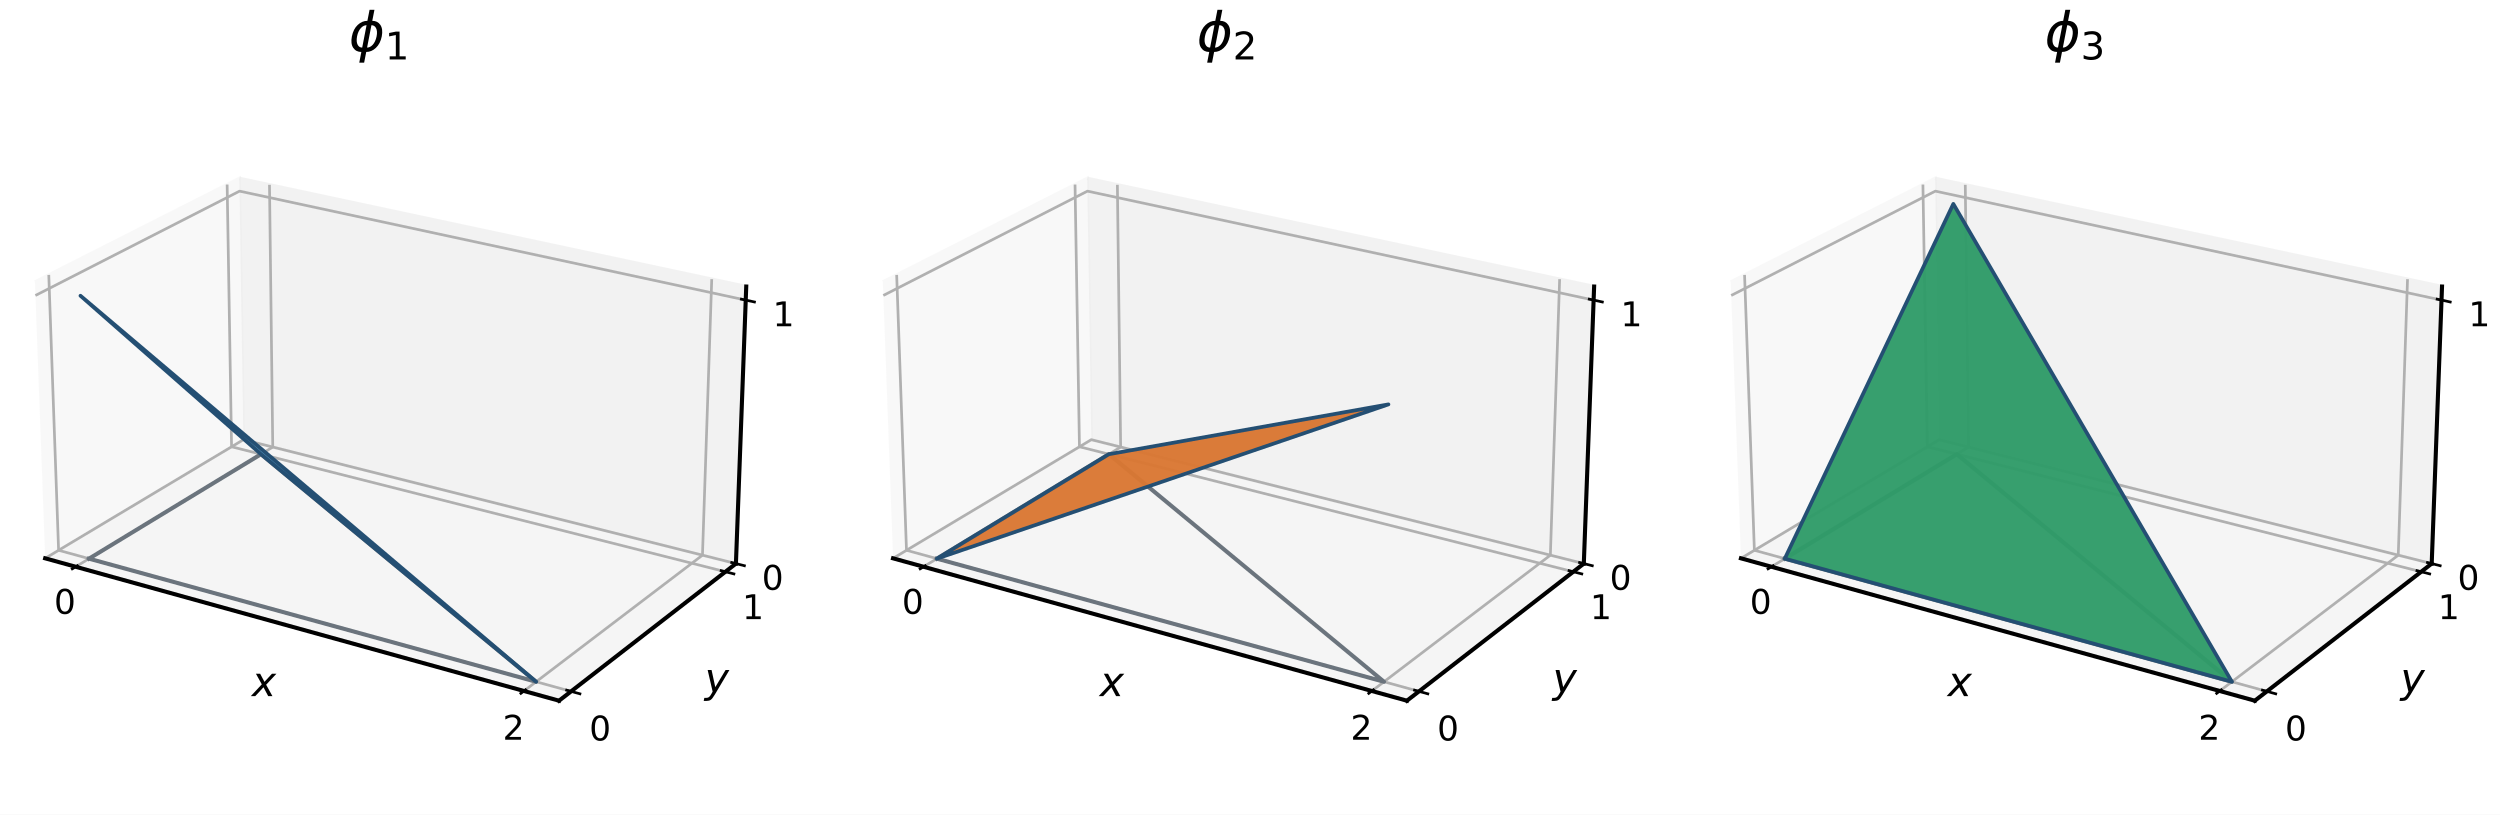
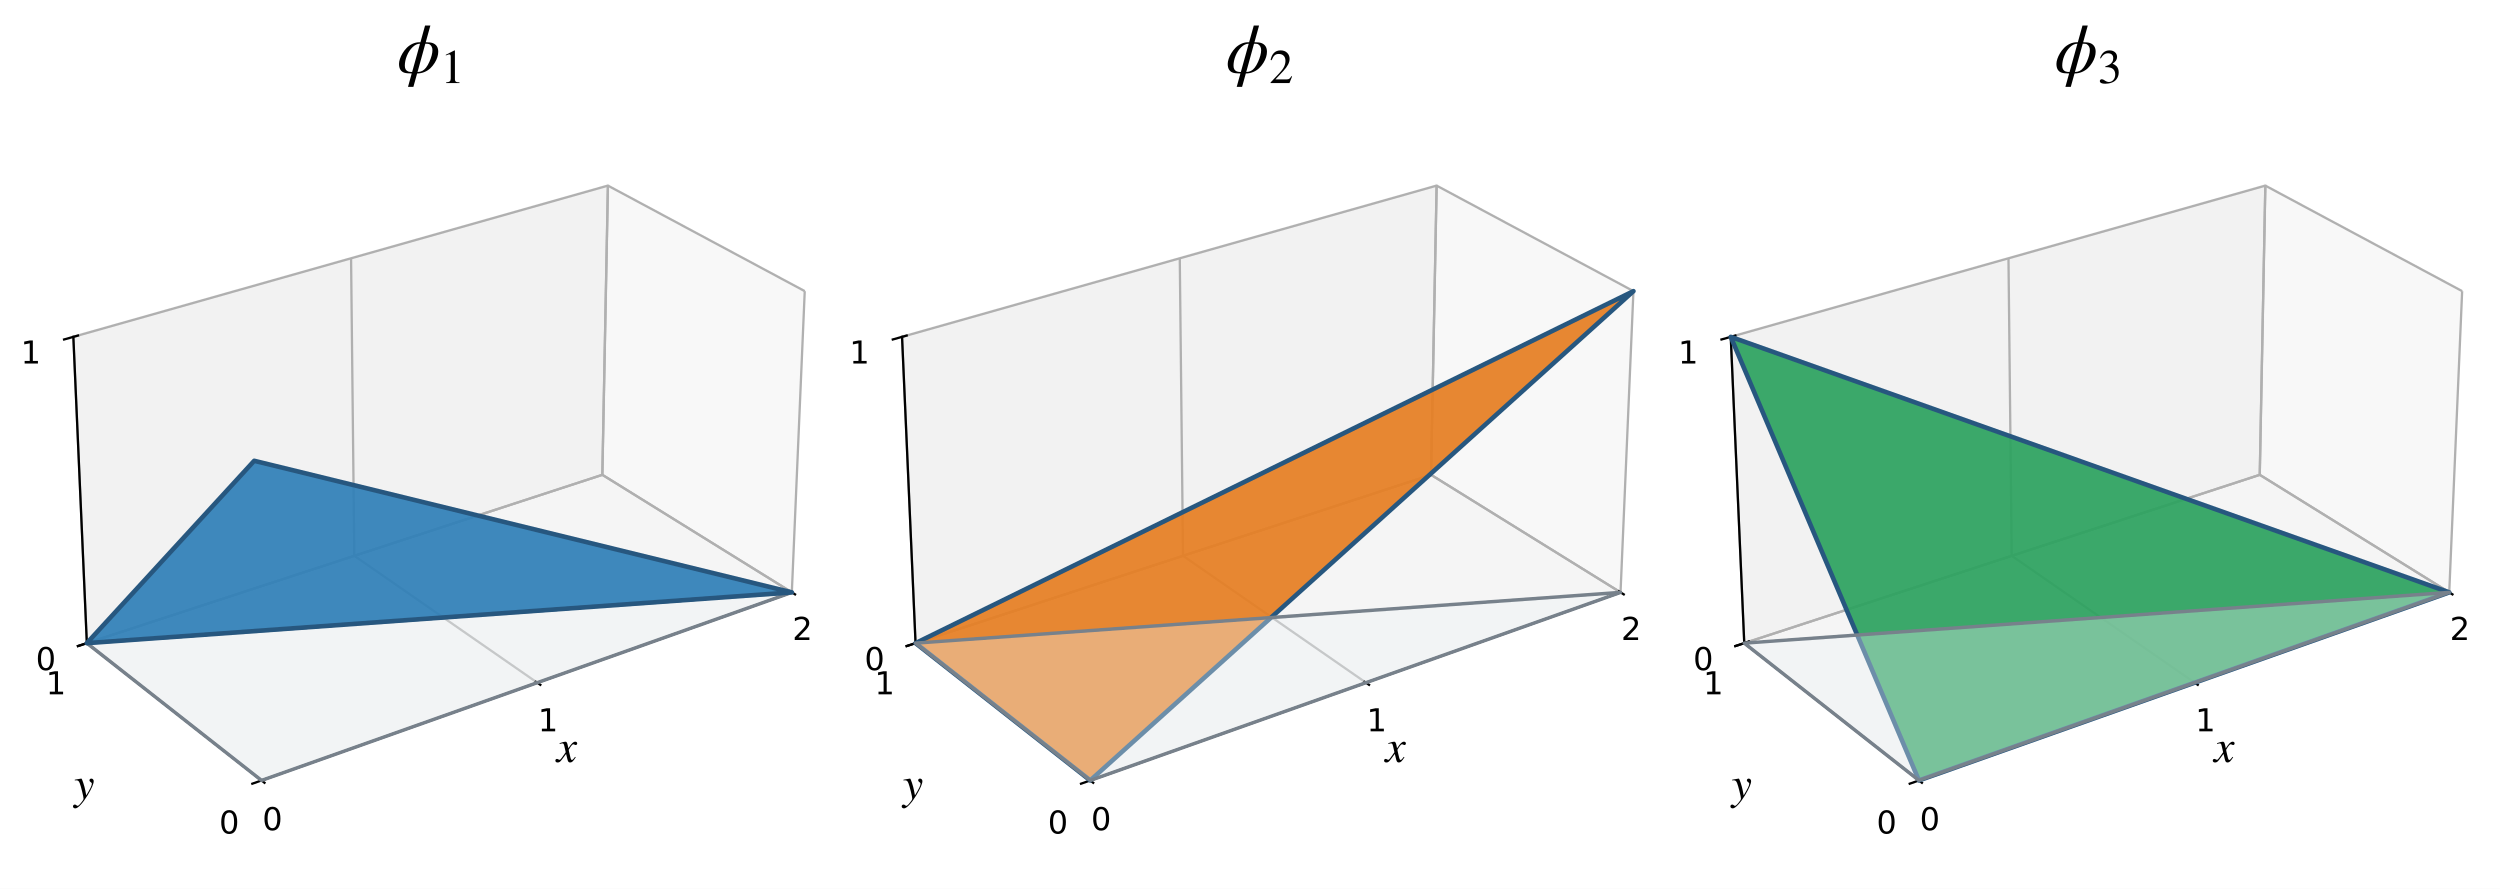
- <svg xmlns="http://www.w3.org/2000/svg" xmlns:xlink="http://www.w3.org/1999/xlink" width="732.95pt" height="238.844pt" viewBox="0 0 732.95 238.844" version="1.1">
+ <svg xmlns="http://www.w3.org/2000/svg" xmlns:xlink="http://www.w3.org/1999/xlink" width="868.826pt" height="308.883pt" viewBox="0 0 868.826 308.883" version="1.1">
  <defs>
    <style type="text/css">*{stroke-linejoin: round; stroke-linecap: butt}</style>
  </defs>
  <g id="figure_1">
    <g id="patch_1">
-       <path d="M 0 238.844 L 732.95 238.844 L 732.95 0 L 0 0 z " style="fill: #ffffff" />
+       <path d="M 0 308.883  L 868.826 308.883  L 868.826 0  L 0 0  z " style="fill: #ffffff" />
    </g>
    <g id="patch_2">
-       <path d="M 2.88 235.964 L 219.96 235.964 L 219.96 18.884 L 2.88 18.884 z " style="fill: #ffffff" />
+       <path d="M 15.143 301.683  L 285.626 301.683  L 285.626 31.2  L 15.143 31.2  z " style="fill: #ffffff" />
    </g>
    <g id="pane3d_1">
      <g id="patch_3">
-         <path d="M 13.24 163.688 L 71.361 128.901 L 70.168 52.295 L 10.234 82.655 " style="fill: #f2f2f2; opacity: 0.5; stroke: #f2f2f2; stroke-linejoin: miter" />
+         <path d="M 275.184 205.871  L 209.331 165.013  L 211.269 64.517  L 279.671 101.19  " style="fill: #f2f2f2; opacity: 0.5; stroke: #f2f2f2; stroke-linejoin: miter" />
      </g>
    </g>
    <g id="pane3d_2">
      <g id="patch_4">
-         <path d="M 71.361 128.901 L 215.758 165.234 L 218.782 84.008 L 70.168 52.295 " style="fill: #e6e6e6; opacity: 0.5; stroke: #e6e6e6; stroke-linejoin: miter" />
+         <path d="M 30.182 223.512  L 209.331 165.013  L 211.269 64.517  L 25.489 117.068  " style="fill: #e6e6e6; opacity: 0.5; stroke: #e6e6e6; stroke-linejoin: miter" />
      </g>
    </g>
    <g id="pane3d_3">
      <g id="patch_5">
-         <path d="M 13.24 163.688 L 163.894 205.435 L 215.758 165.234 L 71.361 128.901 " style="fill: #ececec; opacity: 0.5; stroke: #ececec; stroke-linejoin: miter" />
+         <path d="M 90.888 271.223  L 275.184 205.871  L 209.331 165.013  L 30.182 223.512  " style="fill: #ececec; opacity: 0.5; stroke: #ececec; stroke-linejoin: miter" />
      </g>
    </g>
    <g id="grid3d_1">
      <g id="Line3DCollection_1">
-         <path d="M 22.177 166.164 L 79.967 131.066 L 79.008 54.182 " style="fill: none; stroke: #b0b0b0; stroke-width: 0.8" />
-         <path d="M 153.613 202.586 L 205.949 162.766 L 208.668 81.849 " style="fill: none; stroke: #b0b0b0; stroke-width: 0.8" />
+         <path d="M 90.888 271.223  L 30.182 223.512  L 25.489 117.068  " style="fill: none; stroke: #b0b0b0; stroke-width: 0.8" />
+         <path d="M 186.705 237.246  L 123.131 193.161  L 122.006 89.767  " style="fill: none; stroke: #b0b0b0; stroke-width: 0.8" />
+         <path d="M 275.184 205.871  L 209.331 165.013  L 211.269 64.517  " style="fill: none; stroke: #b0b0b0; stroke-width: 0.8" />
      </g>
    </g>
    <g id="grid3d_2">
      <g id="Line3DCollection_2">
-         <path d="M 14.301 80.595 L 17.178 161.331 L 167.424 202.699 " style="fill: none; stroke: #b0b0b0; stroke-width: 0.8" />
-         <path d="M 66.592 54.106 L 67.888 130.98 L 212.673 167.625 " style="fill: none; stroke: #b0b0b0; stroke-width: 0.8" />
+         <path d="M 279.671 101.19  L 275.184 205.871  L 90.888 271.223  " style="fill: none; stroke: #b0b0b0; stroke-width: 0.8" />
+         <path d="M 211.269 64.517  L 209.331 165.013  L 30.182 223.512  " style="fill: none; stroke: #b0b0b0; stroke-width: 0.8" />
      </g>
    </g>
    <g id="grid3d_3">
      <g id="Line3DCollection_3">
-         <path d="M 215.758 165.234 L 71.361 128.901 L 13.24 163.688 " style="fill: none; stroke: #b0b0b0; stroke-width: 0.8" />
-         <path d="M 218.634 87.985 L 70.226 56.039 L 10.381 86.623 " style="fill: none; stroke: #b0b0b0; stroke-width: 0.8" />
+         <path d="M 30.182 223.512  L 209.331 165.013  L 275.184 205.871  " style="fill: none; stroke: #b0b0b0; stroke-width: 0.8" />
+         <path d="M 25.489 117.068  L 211.269 64.517  L 279.671 101.19  " style="fill: none; stroke: #b0b0b0; stroke-width: 0.8" />
      </g>
    </g>
    <g id="axis3d_1">
      <g id="line2d_1">
-         <path d="M 13.24 163.688 L 163.894 205.435 " style="fill: none; stroke: #000000; stroke-width: 1.2; stroke-linecap: square" />
+         <path d="M 275.184 205.871  L 90.888 271.223  " style="fill: none; stroke: #000000; stroke-width: 0.8; stroke-linecap: square" />
      </g>
      <g id="xtick_1">
        <g id="line2d_2">
-           <path d="M 22.671 165.864 L 21.187 166.766 " style="fill: none; stroke: #000000; stroke-width: 0.8; stroke-linecap: square" />
+           <path d="M 90.374 270.819  L 91.918 272.033  " style="fill: none; stroke: #000000; stroke-width: 0.8; stroke-linecap: square" />
        </g>
        <g id="text_1">
-           <g transform="translate(15.85106 179.9588) scale(0.1 -0.1)">
+           <g transform="translate(91.18329 288.5251) scale(0.11 -0.11)">
            <defs>
-               <path id="DejaVuSans-13" d="M 2034 4250 Q 1547 4250 1301 3770 Q 1056 3291 1056 2328 Q 1056 1369 1301 889 Q 1547 409 2034 409 Q 2525 409 2770 889 Q 3016 1369 3016 2328 Q 3016 3291 2770 3770 Q 2525 4250 2034 4250 z M 2034 4750 Q 2819 4750 3233 4129 Q 3647 3509 3647 2328 Q 3647 1150 3233 529 Q 2819 -91 2034 -91 Q 1250 -91 836 529 Q 422 1150 422 2328 Q 422 3509 836 4129 Q 1250 4750 2034 4750 z " transform="scale(0.015625)" />
+               <path id="DejaVuSans-13" d="M 2034 4250  Q 1547 4250 1301 3770  Q 1056 3291 1056 2328  Q 1056 1369 1301 889  Q 1547 409 2034 409  Q 2525 409 2770 889  Q 3016 1369 3016 2328  Q 3016 3291 2770 3770  Q 2525 4250 2034 4250  z M 2034 4750  Q 2819 4750 3233 4129  Q 3647 3509 3647 2328  Q 3647 1150 3233 529  Q 2819 -91 2034 -91  Q 1250 -91 836 529  Q 422 1150 422 2328  Q 422 3509 836 4129  Q 1250 4750 2034 4750  z " transform="scale(0.015625)" />
            </defs>
            <use xlink:href="#DejaVuSans-13" />
          </g>
        </g>
      </g>
      <g id="xtick_2">
        <g id="line2d_3">
-           <path d="M 154.063 202.244 L 152.712 203.271 " style="fill: none; stroke: #000000; stroke-width: 0.8; stroke-linecap: square" />
+           <path d="M 186.168 236.874  L 187.781 237.992  " style="fill: none; stroke: #000000; stroke-width: 0.8; stroke-linecap: square" />
        </g>
        <g id="text_2">
-           <g transform="translate(147.3767 216.8833) scale(0.1 -0.1)">
+           <g transform="translate(186.9564 254.1535) scale(0.11 -0.11)">
            <defs>
-               <path id="DejaVuSans-15" d="M 1228 531 L 3431 531 L 3431 0 L 469 0 L 469 531 Q 828 903 1448 1529 Q 2069 2156 2228 2338 Q 2531 2678 2651 2914 Q 2772 3150 2772 3378 Q 2772 3750 2511 3984 Q 2250 4219 1831 4219 Q 1534 4219 1204 4116 Q 875 4013 500 3803 L 500 4441 Q 881 4594 1212 4672 Q 1544 4750 1819 4750 Q 2544 4750 2975 4387 Q 3406 4025 3406 3419 Q 3406 3131 3298 2873 Q 3191 2616 2906 2266 Q 2828 2175 2409 1742 Q 1991 1309 1228 531 z " transform="scale(0.015625)" />
+               <path id="DejaVuSans-14" d="M 794 531  L 1825 531  L 1825 4091  L 703 3866  L 703 4441  L 1819 4666  L 2450 4666  L 2450 531  L 3481 531  L 3481 0  L 794 0  L 794 531  z " transform="scale(0.015625)" />
+             </defs>
+             <use xlink:href="#DejaVuSans-14" />
+           </g>
+         </g>
+       </g>
+       <g id="xtick_3">
+         <g id="line2d_4">
+           <path d="M 274.629 205.527  L 276.297 206.561  " style="fill: none; stroke: #000000; stroke-width: 0.8; stroke-linecap: square" />
+         </g>
+         <g id="text_3">
+           <g transform="translate(275.3874 222.4168) scale(0.11 -0.11)">
+             <defs>
+               <path id="DejaVuSans-15" d="M 1228 531  L 3431 531  L 3431 0  L 469 0  L 469 531  Q 828 903 1448 1529  Q 2069 2156 2228 2338  Q 2531 2678 2651 2914  Q 2772 3150 2772 3378  Q 2772 3750 2511 3984  Q 2250 4219 1831 4219  Q 1534 4219 1204 4116  Q 875 4013 500 3803  L 500 4441  Q 881 4594 1212 4672  Q 1544 4750 1819 4750  Q 2544 4750 2975 4387  Q 3406 4025 3406 3419  Q 3406 3131 3298 2873  Q 3191 2616 2906 2266  Q 2828 2175 2409 1742  Q 1991 1309 1228 531  z " transform="scale(0.015625)" />
            </defs>
            <use xlink:href="#DejaVuSans-15" />
          </g>
        </g>
      </g>
-       <g id="text_3">
-         <g transform="translate(73.83602 204.1321) scale(0.12 -0.12)">
+       <g id="text_4">
+         <g transform="translate(193.4399 264.9606) scale(0.16 -0.16)">
          <defs>
-             <path id="DejaVuSans-Oblique-5b" d="M 3841 3500 L 2234 1784 L 3219 0 L 2559 0 L 1819 1388 L 531 0 L -166 0 L 1556 1844 L 641 3500 L 1300 3500 L 1972 2234 L 3144 3500 L 3841 3500 z " transform="scale(0.015625)" />
+             <path id="STIXGeneral-Italic-5b" d="M 1555 2272  L 1632 1907  Q 1971 2426 2179 2624  Q 2387 2822 2598 2822  Q 2714 2822 2787 2755  Q 2861 2688 2861 2585  Q 2861 2483 2800 2419  Q 2739 2355 2643 2355  Q 2586 2355 2490 2409  Q 2394 2464 2310 2464  Q 2125 2464 1683 1690  Q 1683 1606 1734 1402  L 1939 544  Q 2003 282 2131 282  Q 2234 282 2432 538  Q 2451 563 2476 598  Q 2502 634 2521 662  Q 2541 691 2566 717  L 2662 659  Q 2387 230 2227 80  Q 2067 -70 1882 -70  Q 1728 -70 1645 26  Q 1562 122 1504 365  L 1318 1126  L 755 365  Q 557 96 432 13  Q 307 -70 147 -70  Q 0 -70 -86 0  Q -173 70 -173 198  Q -173 294 -112 361  Q -51 429 45 429  Q 122 429 250 358  Q 346 301 416 301  Q 525 301 742 614  L 1267 1357  L 1088 2150  Q 1024 2432 969 2509  Q 915 2586 794 2586  Q 717 2586 544 2541  L 429 2509  L 410 2611  L 480 2637  Q 992 2822 1229 2822  Q 1350 2822 1420 2707  Q 1491 2592 1555 2272  z " transform="scale(0.015625)" />
          </defs>
-           <use xlink:href="#DejaVuSans-Oblique-5b" transform="translate(0 0.3125)" />
+           <use xlink:href="#STIXGeneral-Italic-5b" transform="translate(0 0.90625)" />
        </g>
      </g>
    </g>
    <g id="axis3d_2">
-       <g id="line2d_4">
-         <path d="M 215.758 165.234 L 163.894 205.435 " style="fill: none; stroke: #000000; stroke-width: 1.2; stroke-linecap: square" />
-       </g>
-       <g id="xtick_3">
-         <g id="line2d_5">
-           <path d="M 166.13 202.342 L 170.017 203.413 " style="fill: none; stroke: #000000; stroke-width: 0.8; stroke-linecap: square" />
-         </g>
-         <g id="text_4">
-           <g transform="translate(172.7665 217.0932) scale(0.1 -0.1)">
-             <use xlink:href="#DejaVuSans-13" />
-           </g>
-         </g>
+       <g id="line2d_5">
+         <path d="M 30.182 223.512  L 90.888 271.223  " style="fill: none; stroke: #000000; stroke-width: 0.8; stroke-linecap: square" />
      </g>
      <g id="xtick_4">
        <g id="line2d_6">
-           <path d="M 211.431 167.311 L 215.16 168.255 " style="fill: none; stroke: #000000; stroke-width: 0.8; stroke-linecap: square" />
+           <path d="M 92.484 270.658  L 87.691 272.357  " style="fill: none; stroke: #000000; stroke-width: 0.8; stroke-linecap: square" />
        </g>
        <g id="text_5">
-           <g transform="translate(217.5999 181.5238) scale(0.1 -0.1)">
-             <defs>
-               <path id="DejaVuSans-14" d="M 794 531 L 1825 531 L 1825 4091 L 703 3866 L 703 4441 L 1819 4666 L 2450 4666 L 2450 531 L 3481 531 L 3481 0 L 794 0 L 794 531 z " transform="scale(0.015625)" />
-             </defs>
-             <use xlink:href="#DejaVuSans-14" />
-           </g>
-         </g>
-       </g>
-       <g id="text_6">
-         <g transform="translate(206.6132 203.0371) scale(0.12 -0.12)">
+           <g transform="translate(76.16562 289.6892) scale(0.11 -0.11)">
+             <use xlink:href="#DejaVuSans-13" />
+           </g>
+         </g>
+       </g>
+       <g id="xtick_5">
+         <g id="line2d_7">
+           <path d="M 31.727 223.008  L 27.088 224.523  " style="fill: none; stroke: #000000; stroke-width: 0.8; stroke-linecap: square" />
+         </g>
+         <g id="text_6">
+           <g transform="translate(15.94457 241.2983) scale(0.11 -0.11)">
+             <use xlink:href="#DejaVuSans-14" />
+           </g>
+         </g>
+       </g>
+       <g id="text_7">
+         <g transform="translate(25.74872 277.7852) scale(0.16 -0.16)">
          <defs>
-             <path id="DejaVuSans-Oblique-5c" d="M 1588 -325 Q 1188 -997 936 -1164 Q 684 -1331 294 -1331 L -159 -1331 L -63 -850 L 269 -850 Q 509 -850 678 -719 Q 847 -588 1056 -206 L 1234 128 L 459 3500 L 1069 3500 L 1650 819 L 3256 3500 L 3859 3500 L 1588 -325 z " transform="scale(0.015625)" />
+             <path id="STIXGeneral-Italic-5c" d="M 1555 1190  L 1690 486  Q 2118 1190 2294 1558  Q 2470 1926 2470 2131  Q 2470 2234 2304 2336  Q 2138 2445 2138 2586  Q 2138 2688 2211 2755  Q 2285 2822 2394 2822  Q 2534 2822 2630 2720  Q 2726 2618 2726 2470  Q 2726 1914 1888 518  Q 1389 -307 918 -812  Q 448 -1318 173 -1318  Q 26 -1318 -64 -1241  Q -154 -1165 -154 -1043  Q -154 -934 -80 -860  Q -6 -787 96 -787  Q 218 -787 314 -876  Q 410 -966 486 -966  Q 602 -966 794 -755  Q 877 -672 1040 -457  Q 1203 -243 1248 -173  Q 1312 -45 1312 51  Q 1312 243 1113 1046  Q 915 1850 787 2176  Q 698 2413 592 2499  Q 486 2586 294 2586  Q 192 2586 96 2560  L 96 2669  Q 237 2694 301 2707  Q 563 2758 986 2822  L 1011 2822  Q 1082 2822 1277 2227  Q 1472 1632 1555 1190  z " transform="scale(0.015625)" />
          </defs>
-           <use xlink:href="#DejaVuSans-Oblique-5c" transform="translate(0 0.3125)" />
+           <use xlink:href="#STIXGeneral-Italic-5c" transform="translate(0 0.90625)" />
        </g>
      </g>
    </g>
    <g id="axis3d_3">
-       <g id="line2d_7">
-         <path d="M 215.758 165.234 L 218.782 84.008 " style="fill: none; stroke: #000000; stroke-width: 1.2; stroke-linecap: square" />
-       </g>
-       <g id="xtick_5">
-         <g id="line2d_8">
-           <path d="M 214.52 164.922 L 218.238 165.858 " style="fill: none; stroke: #000000; stroke-width: 0.8; stroke-linecap: square" />
-         </g>
-         <g id="text_7">
-           <g transform="translate(223.3561 172.9139) scale(0.1 -0.1)">
-             <use xlink:href="#DejaVuSans-13" />
-           </g>
-         </g>
+       <g id="line2d_8">
+         <path d="M 30.182 223.512  L 25.489 117.068  " style="fill: none; stroke: #000000; stroke-width: 0.8; stroke-linecap: square" />
      </g>
      <g id="xtick_6">
        <g id="line2d_9">
-           <path d="M 217.359 87.711 L 221.188 88.535 " style="fill: none; stroke: #000000; stroke-width: 0.8; stroke-linecap: square" />
+           <path d="M 31.727 223.008  L 27.088 224.523  " style="fill: none; stroke: #000000; stroke-width: 0.8; stroke-linecap: square" />
        </g>
        <g id="text_8">
-           <g transform="translate(226.5384 95.65534) scale(0.1 -0.1)">
+           <g transform="translate(12.44054 232.8954) scale(0.11 -0.11)">
+             <use xlink:href="#DejaVuSans-13" />
+           </g>
+         </g>
+       </g>
+       <g id="xtick_7">
+         <g id="line2d_10">
+           <path d="M 27.095 116.614  L 22.27 117.978  " style="fill: none; stroke: #000000; stroke-width: 0.8; stroke-linecap: square" />
+         </g>
+         <g id="text_9">
+           <g transform="translate(7.2 126.349) scale(0.11 -0.11)">
            <use xlink:href="#DejaVuSans-14" />
          </g>
        </g>
      </g>
    </g>
    <g id="axes_1">
-       <g id="line2d_10">
-         <path d="M 26.093 163.786 L 157.174 199.876 L 76.514 133.163 L 26.093 163.786 " clip-path="url(#pe4d6f44ccb)" style="fill: none; stroke: #6b747d; stroke-width: 1.2; stroke-linecap: square" />
-       </g>
      <g id="Poly3DCollection_1">
        <defs>
-           <path id="m43fbc77869" d="M 23.597 -152.134 L 157.174 -38.967 L 76.514 -105.681 z " style="stroke: #244f73; stroke-width: 1.1" />
+           <path id="m659dd36dce" d="M 90.888 -37.66  L 275.184 -103.012  L 30.182 -85.371  z " style="stroke: #77818b; stroke-width: 1.2" />
        </defs>
-         <g clip-path="url(#pe4d6f44ccb)">
-           <use xlink:href="#m43fbc77869" x="0" y="238.844" style="fill: #4f93c3; fill-opacity: 0.96; stroke: #244f73; stroke-width: 1.1" />
-         </g>
-       </g>
-       <g id="text_9">
-         <g transform="translate(102.3 15.04) scale(0.16 -0.16)">
+         <g clip-path="url(#p45aafe0681)">
+           <use xlink:href="#m659dd36dce" x="0" y="308.883" style="fill: #eef2f5; fill-opacity: 0.35; stroke: #77818b; stroke-width: 1.2" />
+         </g>
+       </g>
+       <g id="text_10">
+         <g transform="translate(138.0242 25.43437) scale(0.24 -0.24)">
          <defs>
-             <path id="DejaVuSans-Oblique-369" d="M 2991 4863 L 2738 3572 Q 3363 3572 3684 3094 Q 4016 2606 3850 1747 Q 3681 888 3159 400 Q 2653 -78 2028 -78 L 1784 -1331 L 1213 -1331 L 1456 -78 Q 834 -78 509 400 Q 178 888 347 1747 Q 513 2606 1034 3094 Q 1544 3572 2166 3572 L 2419 4863 L 2991 4863 z M 2128 434 Q 2481 434 2784 756 Q 3116 1116 3244 1747 Q 3369 2372 3169 2738 Q 2991 3059 2638 3059 L 2128 434 z M 1556 434 L 2066 3059 Q 1716 3059 1413 2738 Q 1072 2372 953 1747 Q 834 1116 1028 756 Q 1203 434 1556 434 z " transform="scale(0.015625)" />
+             <path id="STIXGeneral-Italic-221" d="M 3078 4371  L 2650 2822  Q 3098 2822 3296 2746  Q 3808 2547 3808 1939  Q 3808 1709 3728 1446  Q 3648 1184 3481 915  Q 3315 646 3088 425  Q 2861 205 2537 67  Q 2214 -70 1850 -70  L 1504 -1312  L 1005 -1312  L 1350 -70  Q 883 -70 666 0  Q 173 160 173 819  Q 173 1018 256 1274  Q 339 1530 502 1802  Q 666 2074 886 2301  Q 1107 2528 1417 2675  Q 1728 2822 2061 2822  L 2157 2822  L 2586 4371  L 3078 4371  z M 2611 2688  L 1888 64  Q 2125 64 2330 166  Q 2694 352 2982 998  Q 3270 1645 3270 2093  Q 3270 2464 2982 2643  Q 2906 2688 2611 2688  z M 1389 64  L 2118 2688  Q 1760 2688 1427 2365  Q 1094 2042 902 1568  Q 710 1094 710 646  Q 710 237 1018 115  Q 1152 64 1389 64  z " transform="scale(0.015625)" />
+             <path id="STIXGeneral-Regular-14" d="M 2522 0  L 755 0  L 755 96  Q 1107 115 1235 227  Q 1363 339 1363 608  L 1363 3482  Q 1363 3795 1171 3795  Q 1082 3795 883 3718  L 710 3654  L 710 3744  L 1856 4326  L 1914 4307  L 1914 486  Q 1914 275 2042 185  Q 2170 96 2522 96  L 2522 0  z " transform="scale(0.015625)" />
          </defs>
-           <use xlink:href="#DejaVuSans-Oblique-369" transform="translate(0 0.015625)" />
-           <use xlink:href="#DejaVuSans-14" transform="translate(65.9668 -14.98433) scale(0.7)" />
+           <use xlink:href="#STIXGeneral-Italic-221" transform="translate(0 0.703125)" />
+           <use xlink:href="#STIXGeneral-Regular-14" transform="translate(62.69994 -14.29688) scale(0.7)" />
+         </g>
+       </g>
+       <g id="Poly3DCollection_2">
+         <defs>
+           <path id="m20ec8087a7" d="M 88.347 -148.742  L 275.184 -103.012  L 30.182 -85.371  z " style="stroke: #27577f; stroke-width: 1.6" />
+         </defs>
+         <g clip-path="url(#p45aafe0681)">
+           <use xlink:href="#m20ec8087a7" x="0" y="308.883" style="fill: #2f7fb8; fill-opacity: 0.92; stroke: #27577f; stroke-width: 1.6" />
        </g>
      </g>
    </g>
    <g id="patch_6">
-       <path d="M 251.465 235.964 L 468.545 235.964 L 468.545 18.884 L 251.465 18.884 z " style="fill: #ffffff" />
+       <path d="M 303.143 301.683  L 573.626 301.683  L 573.626 31.2  L 303.143 31.2  z " style="fill: #ffffff" />
    </g>
    <g id="pane3d_4">
      <g id="patch_7">
-         <path d="M 261.825 163.688 L 319.946 128.901 L 318.752 52.295 L 258.819 82.655 " style="fill: #f2f2f2; opacity: 0.5; stroke: #f2f2f2; stroke-linejoin: miter" />
+         <path d="M 563.184 205.871  L 497.331 165.013  L 499.269 64.517  L 567.671 101.19  " style="fill: #f2f2f2; opacity: 0.5; stroke: #f2f2f2; stroke-linejoin: miter" />
      </g>
    </g>
    <g id="pane3d_5">
      <g id="patch_8">
-         <path d="M 319.946 128.901 L 464.342 165.234 L 467.366 84.008 L 318.752 52.295 " style="fill: #e6e6e6; opacity: 0.5; stroke: #e6e6e6; stroke-linejoin: miter" />
+         <path d="M 318.182 223.512  L 497.331 165.013  L 499.269 64.517  L 313.489 117.068  " style="fill: #e6e6e6; opacity: 0.5; stroke: #e6e6e6; stroke-linejoin: miter" />
      </g>
    </g>
    <g id="pane3d_6">
      <g id="patch_9">
-         <path d="M 261.825 163.688 L 412.479 205.435 L 464.342 165.234 L 319.946 128.901 " style="fill: #ececec; opacity: 0.5; stroke: #ececec; stroke-linejoin: miter" />
+         <path d="M 378.888 271.223  L 563.184 205.871  L 497.331 165.013  L 318.182 223.512  " style="fill: #ececec; opacity: 0.5; stroke: #ececec; stroke-linejoin: miter" />
      </g>
    </g>
    <g id="grid3d_4">
      <g id="Line3DCollection_4">
-         <path d="M 270.762 166.164 L 328.552 131.066 L 327.593 54.182 " style="fill: none; stroke: #b0b0b0; stroke-width: 0.8" />
-         <path d="M 402.198 202.586 L 454.534 162.766 L 457.253 81.849 " style="fill: none; stroke: #b0b0b0; stroke-width: 0.8" />
+         <path d="M 378.888 271.223  L 318.182 223.512  L 313.489 117.068  " style="fill: none; stroke: #b0b0b0; stroke-width: 0.8" />
+         <path d="M 474.705 237.246  L 411.131 193.161  L 410.006 89.767  " style="fill: none; stroke: #b0b0b0; stroke-width: 0.8" />
+         <path d="M 563.184 205.871  L 497.331 165.013  L 499.269 64.517  " style="fill: none; stroke: #b0b0b0; stroke-width: 0.8" />
      </g>
    </g>
    <g id="grid3d_5">
      <g id="Line3DCollection_5">
-         <path d="M 262.886 80.595 L 265.762 161.331 L 416.009 202.699 " style="fill: none; stroke: #b0b0b0; stroke-width: 0.8" />
-         <path d="M 315.177 54.106 L 316.472 130.98 L 461.257 167.625 " style="fill: none; stroke: #b0b0b0; stroke-width: 0.8" />
+         <path d="M 567.671 101.19  L 563.184 205.871  L 378.888 271.223  " style="fill: none; stroke: #b0b0b0; stroke-width: 0.8" />
+         <path d="M 499.269 64.517  L 497.331 165.013  L 318.182 223.512  " style="fill: none; stroke: #b0b0b0; stroke-width: 0.8" />
      </g>
    </g>
    <g id="grid3d_6">
      <g id="Line3DCollection_6">
-         <path d="M 464.342 165.234 L 319.946 128.901 L 261.825 163.688 " style="fill: none; stroke: #b0b0b0; stroke-width: 0.8" />
-         <path d="M 467.218 87.985 L 318.811 56.039 L 258.966 86.623 " style="fill: none; stroke: #b0b0b0; stroke-width: 0.8" />
+         <path d="M 318.182 223.512  L 497.331 165.013  L 563.184 205.871  " style="fill: none; stroke: #b0b0b0; stroke-width: 0.8" />
+         <path d="M 313.489 117.068  L 499.269 64.517  L 567.671 101.19  " style="fill: none; stroke: #b0b0b0; stroke-width: 0.8" />
      </g>
    </g>
    <g id="axis3d_4">
      <g id="line2d_11">
-         <path d="M 261.825 163.688 L 412.479 205.435 " style="fill: none; stroke: #000000; stroke-width: 1.2; stroke-linecap: square" />
-       </g>
-       <g id="xtick_7">
+         <path d="M 563.184 205.871  L 378.888 271.223  " style="fill: none; stroke: #000000; stroke-width: 0.8; stroke-linecap: square" />
+       </g>
+       <g id="xtick_8">
        <g id="line2d_12">
-           <path d="M 271.256 165.864 L 269.772 166.766 " style="fill: none; stroke: #000000; stroke-width: 0.8; stroke-linecap: square" />
-         </g>
-         <g id="text_10">
-           <g transform="translate(264.4358 179.9588) scale(0.1 -0.1)">
-             <use xlink:href="#DejaVuSans-13" />
-           </g>
-         </g>
-       </g>
-       <g id="xtick_8">
+           <path d="M 378.374 270.819  L 379.918 272.033  " style="fill: none; stroke: #000000; stroke-width: 0.8; stroke-linecap: square" />
+         </g>
+         <g id="text_11">
+           <g transform="translate(379.1833 288.5251) scale(0.11 -0.11)">
+             <use xlink:href="#DejaVuSans-13" />
+           </g>
+         </g>
+       </g>
+       <g id="xtick_9">
        <g id="line2d_13">
-           <path d="M 402.647 202.244 L 401.297 203.271 " style="fill: none; stroke: #000000; stroke-width: 0.8; stroke-linecap: square" />
-         </g>
-         <g id="text_11">
-           <g transform="translate(395.9614 216.8833) scale(0.1 -0.1)">
+           <path d="M 474.168 236.874  L 475.781 237.992  " style="fill: none; stroke: #000000; stroke-width: 0.8; stroke-linecap: square" />
+         </g>
+         <g id="text_12">
+           <g transform="translate(474.9564 254.1535) scale(0.11 -0.11)">
+             <use xlink:href="#DejaVuSans-14" />
+           </g>
+         </g>
+       </g>
+       <g id="xtick_10">
+         <g id="line2d_14">
+           <path d="M 562.629 205.527  L 564.297 206.561  " style="fill: none; stroke: #000000; stroke-width: 0.8; stroke-linecap: square" />
+         </g>
+         <g id="text_13">
+           <g transform="translate(563.3874 222.4168) scale(0.11 -0.11)">
            <use xlink:href="#DejaVuSans-15" />
          </g>
        </g>
      </g>
-       <g id="text_12">
-         <g transform="translate(322.4208 204.1321) scale(0.12 -0.12)">
-           <use xlink:href="#DejaVuSans-Oblique-5b" transform="translate(0 0.3125)" />
+       <g id="text_14">
+         <g transform="translate(481.4399 264.9606) scale(0.16 -0.16)">
+           <use xlink:href="#STIXGeneral-Italic-5b" transform="translate(0 0.90625)" />
        </g>
      </g>
    </g>
    <g id="axis3d_5">
-       <g id="line2d_14">
-         <path d="M 464.342 165.234 L 412.479 205.435 " style="fill: none; stroke: #000000; stroke-width: 1.2; stroke-linecap: square" />
-       </g>
-       <g id="xtick_9">
-         <g id="line2d_15">
-           <path d="M 414.715 202.342 L 418.602 203.413 " style="fill: none; stroke: #000000; stroke-width: 0.8; stroke-linecap: square" />
-         </g>
-         <g id="text_13">
-           <g transform="translate(421.3512 217.0932) scale(0.1 -0.1)">
-             <use xlink:href="#DejaVuSans-13" />
-           </g>
-         </g>
-       </g>
-       <g id="xtick_10">
+       <g id="line2d_15">
+         <path d="M 318.182 223.512  L 378.888 271.223  " style="fill: none; stroke: #000000; stroke-width: 0.8; stroke-linecap: square" />
+       </g>
+       <g id="xtick_11">
        <g id="line2d_16">
-           <path d="M 460.016 167.311 L 463.745 168.255 " style="fill: none; stroke: #000000; stroke-width: 0.8; stroke-linecap: square" />
-         </g>
-         <g id="text_14">
-           <g transform="translate(466.1846 181.5238) scale(0.1 -0.1)">
-             <use xlink:href="#DejaVuSans-14" />
-           </g>
-         </g>
-       </g>
-       <g id="text_15">
-         <g transform="translate(455.198 203.0371) scale(0.12 -0.12)">
-           <use xlink:href="#DejaVuSans-Oblique-5c" transform="translate(0 0.3125)" />
+           <path d="M 380.484 270.658  L 375.691 272.357  " style="fill: none; stroke: #000000; stroke-width: 0.8; stroke-linecap: square" />
+         </g>
+         <g id="text_15">
+           <g transform="translate(364.1656 289.6892) scale(0.11 -0.11)">
+             <use xlink:href="#DejaVuSans-13" />
+           </g>
+         </g>
+       </g>
+       <g id="xtick_12">
+         <g id="line2d_17">
+           <path d="M 319.727 223.008  L 315.088 224.523  " style="fill: none; stroke: #000000; stroke-width: 0.8; stroke-linecap: square" />
+         </g>
+         <g id="text_16">
+           <g transform="translate(303.9446 241.2983) scale(0.11 -0.11)">
+             <use xlink:href="#DejaVuSans-14" />
+           </g>
+         </g>
+       </g>
+       <g id="text_17">
+         <g transform="translate(313.7487 277.7852) scale(0.16 -0.16)">
+           <use xlink:href="#STIXGeneral-Italic-5c" transform="translate(0 0.90625)" />
        </g>
      </g>
    </g>
    <g id="axis3d_6">
-       <g id="line2d_17">
-         <path d="M 464.342 165.234 L 467.366 84.008 " style="fill: none; stroke: #000000; stroke-width: 1.2; stroke-linecap: square" />
-       </g>
-       <g id="xtick_11">
-         <g id="line2d_18">
-           <path d="M 463.104 164.922 L 466.823 165.858 " style="fill: none; stroke: #000000; stroke-width: 0.8; stroke-linecap: square" />
-         </g>
-         <g id="text_16">
-           <g transform="translate(471.9408 172.9139) scale(0.1 -0.1)">
-             <use xlink:href="#DejaVuSans-13" />
-           </g>
-         </g>
-       </g>
-       <g id="xtick_12">
+       <g id="line2d_18">
+         <path d="M 318.182 223.512  L 313.489 117.068  " style="fill: none; stroke: #000000; stroke-width: 0.8; stroke-linecap: square" />
+       </g>
+       <g id="xtick_13">
        <g id="line2d_19">
-           <path d="M 465.944 87.711 L 469.773 88.535 " style="fill: none; stroke: #000000; stroke-width: 0.8; stroke-linecap: square" />
-         </g>
-         <g id="text_17">
-           <g transform="translate(475.1231 95.65534) scale(0.1 -0.1)">
+           <path d="M 319.727 223.008  L 315.088 224.523  " style="fill: none; stroke: #000000; stroke-width: 0.8; stroke-linecap: square" />
+         </g>
+         <g id="text_18">
+           <g transform="translate(300.4405 232.8954) scale(0.11 -0.11)">
+             <use xlink:href="#DejaVuSans-13" />
+           </g>
+         </g>
+       </g>
+       <g id="xtick_14">
+         <g id="line2d_20">
+           <path d="M 315.095 116.614  L 310.27 117.978  " style="fill: none; stroke: #000000; stroke-width: 0.8; stroke-linecap: square" />
+         </g>
+         <g id="text_19">
+           <g transform="translate(295.2 126.349) scale(0.11 -0.11)">
            <use xlink:href="#DejaVuSans-14" />
          </g>
        </g>
      </g>
    </g>
    <g id="axes_2">
-       <g id="line2d_20">
-         <path d="M 274.678 163.786 L 405.759 199.876 L 325.099 133.163 L 274.678 163.786 " clip-path="url(#pf4aec4da23)" style="fill: none; stroke: #6b747d; stroke-width: 1.2; stroke-linecap: square" />
-       </g>
-       <g id="Poly3DCollection_2">
+       <g id="Poly3DCollection_3">
        <defs>
-           <path id="md8f344189b" d="M 274.678 -75.058 L 407.054 -120.285 L 325.099 -105.681 z " style="stroke: #244f73; stroke-width: 1.1" />
+           <path id="m8305af7041" d="M 378.888 -37.66  L 567.671 -207.693  L 318.182 -85.371  z " style="stroke: #27577f; stroke-width: 1.6" />
        </defs>
-         <g clip-path="url(#pf4aec4da23)">
-           <use xlink:href="#md8f344189b" x="0" y="238.844" style="fill: #d97732; fill-opacity: 0.96; stroke: #244f73; stroke-width: 1.1" />
-         </g>
-       </g>
-       <g id="text_18">
-         <g transform="translate(350.8847 15.04) scale(0.16 -0.16)">
-           <use xlink:href="#DejaVuSans-Oblique-369" transform="translate(0 0.015625)" />
-           <use xlink:href="#DejaVuSans-15" transform="translate(65.9668 -14.98433) scale(0.7)" />
+         <g clip-path="url(#p9e22020217)">
+           <use xlink:href="#m8305af7041" x="0" y="308.883" style="fill: #e67e22; fill-opacity: 0.92; stroke: #27577f; stroke-width: 1.6" />
+         </g>
+       </g>
+       <g id="text_20">
+         <g transform="translate(426.0242 25.43437) scale(0.24 -0.24)">
+           <defs>
+             <path id="STIXGeneral-Regular-15" d="M 3034 877  L 2688 0  L 186 0  L 186 77  L 1325 1286  Q 1773 1754 1965 2144  Q 2157 2534 2157 2950  Q 2157 3379 1920 3616  Q 1683 3853 1267 3853  Q 922 3853 720 3673  Q 518 3494 326 3021  L 192 3053  Q 301 3648 630 3987  Q 960 4326 1523 4326  Q 2054 4326 2380 4006  Q 2707 3686 2707 3200  Q 2707 2477 1888 1613  L 832 486  L 2330 486  Q 2541 486 2665 569  Q 2790 653 2944 915  L 3034 877  z " transform="scale(0.015625)" />
+           </defs>
+           <use xlink:href="#STIXGeneral-Italic-221" transform="translate(0 0.703125)" />
+           <use xlink:href="#STIXGeneral-Regular-15" transform="translate(62.69994 -14.29688) scale(0.7)" />
+         </g>
+       </g>
+       <g id="Poly3DCollection_4">
+         <defs>
+           <path id="m67acb1f00b" d="M 378.888 -37.66  L 563.184 -103.012  L 318.182 -85.371  z " style="stroke: #77818b; stroke-width: 1.2" />
+         </defs>
+         <g clip-path="url(#p9e22020217)">
+           <use xlink:href="#m67acb1f00b" x="0" y="308.883" style="fill: #eef2f5; fill-opacity: 0.35; stroke: #77818b; stroke-width: 1.2" />
        </g>
      </g>
    </g>
    <g id="patch_10">
-       <path d="M 500.049 235.964 L 717.129 235.964 L 717.129 18.884 L 500.049 18.884 z " style="fill: #ffffff" />
+       <path d="M 591.143 301.683  L 861.626 301.683  L 861.626 31.2  L 591.143 31.2  z " style="fill: #ffffff" />
    </g>
    <g id="pane3d_7">
      <g id="patch_11">
-         <path d="M 510.41 163.688 L 568.53 128.901 L 567.337 52.295 L 507.403 82.655 " style="fill: #f2f2f2; opacity: 0.5; stroke: #f2f2f2; stroke-linejoin: miter" />
+         <path d="M 851.184 205.871  L 785.331 165.013  L 787.269 64.517  L 855.671 101.19  " style="fill: #f2f2f2; opacity: 0.5; stroke: #f2f2f2; stroke-linejoin: miter" />
      </g>
    </g>
    <g id="pane3d_8">
      <g id="patch_12">
-         <path d="M 568.53 128.901 L 712.927 165.234 L 715.951 84.008 L 567.337 52.295 " style="fill: #e6e6e6; opacity: 0.5; stroke: #e6e6e6; stroke-linejoin: miter" />
+         <path d="M 606.182 223.512  L 785.331 165.013  L 787.269 64.517  L 601.489 117.068  " style="fill: #e6e6e6; opacity: 0.5; stroke: #e6e6e6; stroke-linejoin: miter" />
      </g>
    </g>
    <g id="pane3d_9">
      <g id="patch_13">
-         <path d="M 510.41 163.688 L 661.064 205.435 L 712.927 165.234 L 568.53 128.901 " style="fill: #ececec; opacity: 0.5; stroke: #ececec; stroke-linejoin: miter" />
+         <path d="M 666.888 271.223  L 851.184 205.871  L 785.331 165.013  L 606.182 223.512  " style="fill: #ececec; opacity: 0.5; stroke: #ececec; stroke-linejoin: miter" />
      </g>
    </g>
    <g id="grid3d_7">
      <g id="Line3DCollection_7">
-         <path d="M 519.347 166.164 L 577.137 131.066 L 576.178 54.182 " style="fill: none; stroke: #b0b0b0; stroke-width: 0.8" />
-         <path d="M 650.783 202.586 L 703.119 162.766 L 705.838 81.849 " style="fill: none; stroke: #b0b0b0; stroke-width: 0.8" />
+         <path d="M 666.888 271.223  L 606.182 223.512  L 601.489 117.068  " style="fill: none; stroke: #b0b0b0; stroke-width: 0.8" />
+         <path d="M 762.705 237.246  L 699.131 193.161  L 698.006 89.767  " style="fill: none; stroke: #b0b0b0; stroke-width: 0.8" />
+         <path d="M 851.184 205.871  L 785.331 165.013  L 787.269 64.517  " style="fill: none; stroke: #b0b0b0; stroke-width: 0.8" />
      </g>
    </g>
    <g id="grid3d_8">
      <g id="Line3DCollection_8">
-         <path d="M 511.471 80.595 L 514.347 161.331 L 664.594 202.699 " style="fill: none; stroke: #b0b0b0; stroke-width: 0.8" />
-         <path d="M 563.762 54.106 L 565.057 130.98 L 709.842 167.625 " style="fill: none; stroke: #b0b0b0; stroke-width: 0.8" />
+         <path d="M 855.671 101.19  L 851.184 205.871  L 666.888 271.223  " style="fill: none; stroke: #b0b0b0; stroke-width: 0.8" />
+         <path d="M 787.269 64.517  L 785.331 165.013  L 606.182 223.512  " style="fill: none; stroke: #b0b0b0; stroke-width: 0.8" />
      </g>
    </g>
    <g id="grid3d_9">
      <g id="Line3DCollection_9">
-         <path d="M 712.927 165.234 L 568.53 128.901 L 510.41 163.688 " style="fill: none; stroke: #b0b0b0; stroke-width: 0.8" />
-         <path d="M 715.803 87.985 L 567.395 56.039 L 507.551 86.623 " style="fill: none; stroke: #b0b0b0; stroke-width: 0.8" />
+         <path d="M 606.182 223.512  L 785.331 165.013  L 851.184 205.871  " style="fill: none; stroke: #b0b0b0; stroke-width: 0.8" />
+         <path d="M 601.489 117.068  L 787.269 64.517  L 855.671 101.19  " style="fill: none; stroke: #b0b0b0; stroke-width: 0.8" />
      </g>
    </g>
    <g id="axis3d_7">
      <g id="line2d_21">
-         <path d="M 510.41 163.688 L 661.064 205.435 " style="fill: none; stroke: #000000; stroke-width: 1.2; stroke-linecap: square" />
-       </g>
-       <g id="xtick_13">
+         <path d="M 851.184 205.871  L 666.888 271.223  " style="fill: none; stroke: #000000; stroke-width: 0.8; stroke-linecap: square" />
+       </g>
+       <g id="xtick_15">
        <g id="line2d_22">
-           <path d="M 519.841 165.864 L 518.357 166.766 " style="fill: none; stroke: #000000; stroke-width: 0.8; stroke-linecap: square" />
-         </g>
-         <g id="text_19">
-           <g transform="translate(513.0205 179.9588) scale(0.1 -0.1)">
-             <use xlink:href="#DejaVuSans-13" />
-           </g>
-         </g>
-       </g>
-       <g id="xtick_14">
+           <path d="M 666.374 270.819  L 667.918 272.033  " style="fill: none; stroke: #000000; stroke-width: 0.8; stroke-linecap: square" />
+         </g>
+         <g id="text_21">
+           <g transform="translate(667.1833 288.5251) scale(0.11 -0.11)">
+             <use xlink:href="#DejaVuSans-13" />
+           </g>
+         </g>
+       </g>
+       <g id="xtick_16">
        <g id="line2d_23">
-           <path d="M 651.232 202.244 L 649.882 203.271 " style="fill: none; stroke: #000000; stroke-width: 0.8; stroke-linecap: square" />
-         </g>
-         <g id="text_20">
-           <g transform="translate(644.5462 216.8833) scale(0.1 -0.1)">
+           <path d="M 762.168 236.874  L 763.781 237.992  " style="fill: none; stroke: #000000; stroke-width: 0.8; stroke-linecap: square" />
+         </g>
+         <g id="text_22">
+           <g transform="translate(762.9564 254.1535) scale(0.11 -0.11)">
+             <use xlink:href="#DejaVuSans-14" />
+           </g>
+         </g>
+       </g>
+       <g id="xtick_17">
+         <g id="line2d_24">
+           <path d="M 850.629 205.527  L 852.297 206.561  " style="fill: none; stroke: #000000; stroke-width: 0.8; stroke-linecap: square" />
+         </g>
+         <g id="text_23">
+           <g transform="translate(851.3874 222.4168) scale(0.11 -0.11)">
            <use xlink:href="#DejaVuSans-15" />
          </g>
        </g>
      </g>
-       <g id="text_21">
-         <g transform="translate(571.0055 204.1321) scale(0.12 -0.12)">
-           <use xlink:href="#DejaVuSans-Oblique-5b" transform="translate(0 0.3125)" />
+       <g id="text_24">
+         <g transform="translate(769.4399 264.9606) scale(0.16 -0.16)">
+           <use xlink:href="#STIXGeneral-Italic-5b" transform="translate(0 0.90625)" />
        </g>
      </g>
    </g>
    <g id="axis3d_8">
-       <g id="line2d_24">
-         <path d="M 712.927 165.234 L 661.064 205.435 " style="fill: none; stroke: #000000; stroke-width: 1.2; stroke-linecap: square" />
-       </g>
-       <g id="xtick_15">
-         <g id="line2d_25">
-           <path d="M 663.299 202.342 L 667.187 203.413 " style="fill: none; stroke: #000000; stroke-width: 0.8; stroke-linecap: square" />
-         </g>
-         <g id="text_22">
-           <g transform="translate(669.9359 217.0932) scale(0.1 -0.1)">
-             <use xlink:href="#DejaVuSans-13" />
-           </g>
-         </g>
-       </g>
-       <g id="xtick_16">
+       <g id="line2d_25">
+         <path d="M 606.182 223.512  L 666.888 271.223  " style="fill: none; stroke: #000000; stroke-width: 0.8; stroke-linecap: square" />
+       </g>
+       <g id="xtick_18">
        <g id="line2d_26">
-           <path d="M 708.601 167.311 L 712.33 168.255 " style="fill: none; stroke: #000000; stroke-width: 0.8; stroke-linecap: square" />
-         </g>
-         <g id="text_23">
-           <g transform="translate(714.7694 181.5238) scale(0.1 -0.1)">
-             <use xlink:href="#DejaVuSans-14" />
-           </g>
-         </g>
-       </g>
-       <g id="text_24">
-         <g transform="translate(703.7827 203.0371) scale(0.12 -0.12)">
-           <use xlink:href="#DejaVuSans-Oblique-5c" transform="translate(0 0.3125)" />
+           <path d="M 668.484 270.658  L 663.691 272.357  " style="fill: none; stroke: #000000; stroke-width: 0.8; stroke-linecap: square" />
+         </g>
+         <g id="text_25">
+           <g transform="translate(652.1656 289.6892) scale(0.11 -0.11)">
+             <use xlink:href="#DejaVuSans-13" />
+           </g>
+         </g>
+       </g>
+       <g id="xtick_19">
+         <g id="line2d_27">
+           <path d="M 607.727 223.008  L 603.088 224.523  " style="fill: none; stroke: #000000; stroke-width: 0.8; stroke-linecap: square" />
+         </g>
+         <g id="text_26">
+           <g transform="translate(591.9446 241.2983) scale(0.11 -0.11)">
+             <use xlink:href="#DejaVuSans-14" />
+           </g>
+         </g>
+       </g>
+       <g id="text_27">
+         <g transform="translate(601.7487 277.7852) scale(0.16 -0.16)">
+           <use xlink:href="#STIXGeneral-Italic-5c" transform="translate(0 0.90625)" />
        </g>
      </g>
    </g>
    <g id="axis3d_9">
-       <g id="line2d_27">
-         <path d="M 712.927 165.234 L 715.951 84.008 " style="fill: none; stroke: #000000; stroke-width: 1.2; stroke-linecap: square" />
-       </g>
-       <g id="xtick_17">
-         <g id="line2d_28">
-           <path d="M 711.689 164.922 L 715.407 165.858 " style="fill: none; stroke: #000000; stroke-width: 0.8; stroke-linecap: square" />
-         </g>
-         <g id="text_25">
-           <g transform="translate(720.5256 172.9139) scale(0.1 -0.1)">
-             <use xlink:href="#DejaVuSans-13" />
-           </g>
-         </g>
-       </g>
-       <g id="xtick_18">
+       <g id="line2d_28">
+         <path d="M 606.182 223.512  L 601.489 117.068  " style="fill: none; stroke: #000000; stroke-width: 0.8; stroke-linecap: square" />
+       </g>
+       <g id="xtick_20">
        <g id="line2d_29">
-           <path d="M 714.528 87.711 L 718.357 88.535 " style="fill: none; stroke: #000000; stroke-width: 0.8; stroke-linecap: square" />
-         </g>
-         <g id="text_26">
-           <g transform="translate(723.7079 95.65534) scale(0.1 -0.1)">
+           <path d="M 607.727 223.008  L 603.088 224.523  " style="fill: none; stroke: #000000; stroke-width: 0.8; stroke-linecap: square" />
+         </g>
+         <g id="text_28">
+           <g transform="translate(588.4405 232.8954) scale(0.11 -0.11)">
+             <use xlink:href="#DejaVuSans-13" />
+           </g>
+         </g>
+       </g>
+       <g id="xtick_21">
+         <g id="line2d_30">
+           <path d="M 603.095 116.614  L 598.27 117.978  " style="fill: none; stroke: #000000; stroke-width: 0.8; stroke-linecap: square" />
+         </g>
+         <g id="text_29">
+           <g transform="translate(583.2 126.349) scale(0.11 -0.11)">
            <use xlink:href="#DejaVuSans-14" />
          </g>
        </g>
      </g>
    </g>
    <g id="axes_3">
-       <g id="line2d_30">
-         <path d="M 523.263 163.786 L 654.343 199.876 L 573.684 133.163 L 523.263 163.786 " clip-path="url(#p6595411985)" style="fill: none; stroke: #6b747d; stroke-width: 1.2; stroke-linecap: square" />
-       </g>
-       <g id="Poly3DCollection_3">
+       <g id="Poly3DCollection_5">
        <defs>
-           <path id="m330bc28cec" d="M 523.263 -75.058 L 654.343 -38.967 L 572.676 -179.063 z " style="stroke: #244f73; stroke-width: 1.1" />
+           <path id="mfaa9065654" d="M 666.888 -37.66  L 851.184 -103.012  L 601.489 -191.815  z " style="stroke: #27577f; stroke-width: 1.6" />
        </defs>
-         <g clip-path="url(#p6595411985)">
-           <use xlink:href="#m330bc28cec" x="0" y="238.844" style="fill: #2f9b68; fill-opacity: 0.96; stroke: #244f73; stroke-width: 1.1" />
-         </g>
-       </g>
-       <g id="text_27">
-         <g transform="translate(599.4695 15.04) scale(0.16 -0.16)">
+         <g clip-path="url(#p8963587c4c)">
+           <use xlink:href="#mfaa9065654" x="0" y="308.883" style="fill: #2ca25f; fill-opacity: 0.92; stroke: #27577f; stroke-width: 1.6" />
+         </g>
+       </g>
+       <g id="text_30">
+         <g transform="translate(714.0242 25.43437) scale(0.24 -0.24)">
          <defs>
-             <path id="DejaVuSans-16" d="M 2597 2516 Q 3050 2419 3304 2112 Q 3559 1806 3559 1356 Q 3559 666 3084 287 Q 2609 -91 1734 -91 Q 1441 -91 1130 -33 Q 819 25 488 141 L 488 750 Q 750 597 1062 519 Q 1375 441 1716 441 Q 2309 441 2620 675 Q 2931 909 2931 1356 Q 2931 1769 2642 2001 Q 2353 2234 1838 2234 L 1294 2234 L 1294 2753 L 1863 2753 Q 2328 2753 2575 2939 Q 2822 3125 2822 3475 Q 2822 3834 2567 4026 Q 2313 4219 1838 4219 Q 1578 4219 1281 4162 Q 984 4106 628 3988 L 628 4550 Q 988 4650 1302 4700 Q 1616 4750 1894 4750 Q 2613 4750 3031 4423 Q 3450 4097 3450 3541 Q 3450 3153 3228 2886 Q 3006 2619 2597 2516 z " transform="scale(0.015625)" />
+             <path id="STIXGeneral-Regular-16" d="M 390 3264  L 288 3290  Q 435 3770 748 4048  Q 1062 4326 1542 4326  Q 1990 4326 2265 4083  Q 2541 3840 2541 3450  Q 2541 2925 1946 2566  Q 2298 2413 2477 2227  Q 2758 1914 2758 1402  Q 2758 890 2464 506  Q 2246 211 1840 60  Q 1434 -90 979 -90  Q 262 -90 262 275  Q 262 378 339 442  Q 416 506 525 506  Q 685 506 915 339  Q 1197 141 1466 141  Q 1818 141 2058 425  Q 2298 710 2298 1120  Q 2298 1856 1632 2048  Q 1434 2112 979 2112  L 979 2202  Q 1338 2323 1517 2432  Q 2035 2726 2035 3290  Q 2035 3610 1852 3776  Q 1670 3942 1344 3942  Q 768 3942 390 3264  z " transform="scale(0.015625)" />
          </defs>
-           <use xlink:href="#DejaVuSans-Oblique-369" transform="translate(0 0.015625)" />
-           <use xlink:href="#DejaVuSans-16" transform="translate(65.9668 -14.98433) scale(0.7)" />
+           <use xlink:href="#STIXGeneral-Italic-221" transform="translate(0 0.703125)" />
+           <use xlink:href="#STIXGeneral-Regular-16" transform="translate(62.69994 -14.29688) scale(0.7)" />
+         </g>
+       </g>
+       <g id="Poly3DCollection_6">
+         <defs>
+           <path id="me8aa938a12" d="M 666.888 -37.66  L 851.184 -103.012  L 606.182 -85.371  z " style="stroke: #77818b; stroke-width: 1.2" />
+         </defs>
+         <g clip-path="url(#p8963587c4c)">
+           <use xlink:href="#me8aa938a12" x="0" y="308.883" style="fill: #eef2f5; fill-opacity: 0.35; stroke: #77818b; stroke-width: 1.2" />
        </g>
      </g>
    </g>
  </g>
  <defs>
-     <clipPath id="pe4d6f44ccb">
-       <rect x="2.88" y="18.884" width="217.08" height="217.08" />
+     <clipPath id="p45aafe0681">
+       <rect x="15.143" y="31.2" width="270.483" height="270.483" />
    </clipPath>
-     <clipPath id="pf4aec4da23">
-       <rect x="251.465" y="18.884" width="217.08" height="217.08" />
+     <clipPath id="p9e22020217">
+       <rect x="303.143" y="31.2" width="270.483" height="270.483" />
    </clipPath>
-     <clipPath id="p6595411985">
-       <rect x="500.049" y="18.884" width="217.08" height="217.08" />
+     <clipPath id="p8963587c4c">
+       <rect x="591.143" y="31.2" width="270.483" height="270.483" />
    </clipPath>
  </defs>
</svg>
